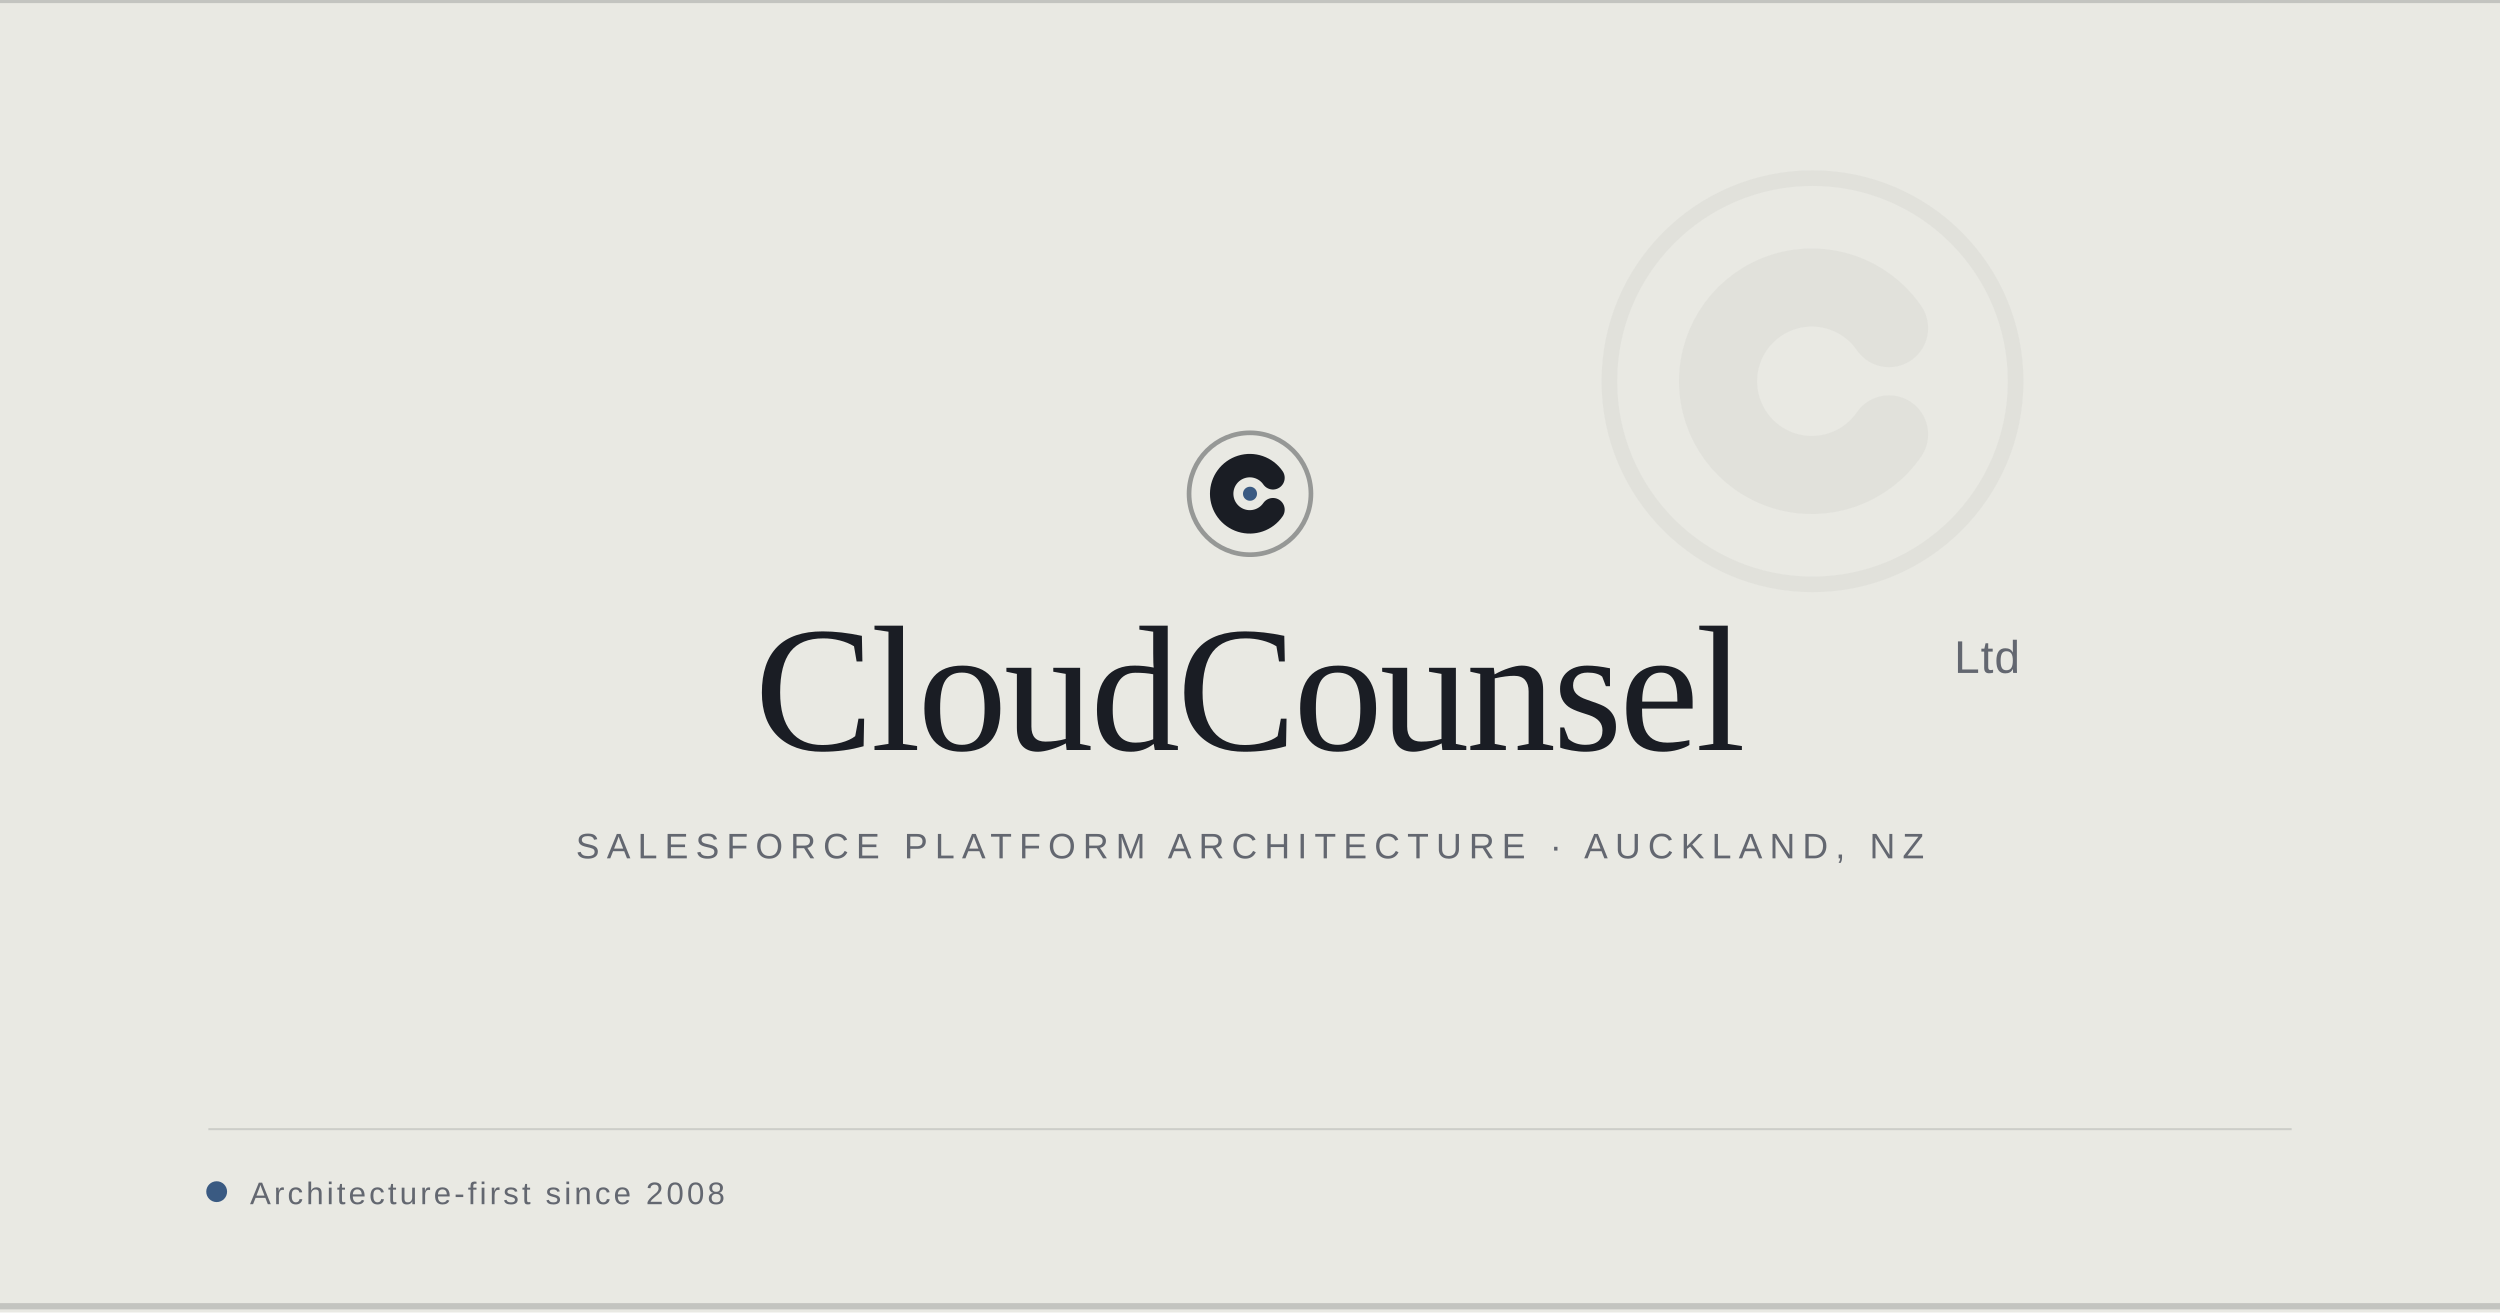
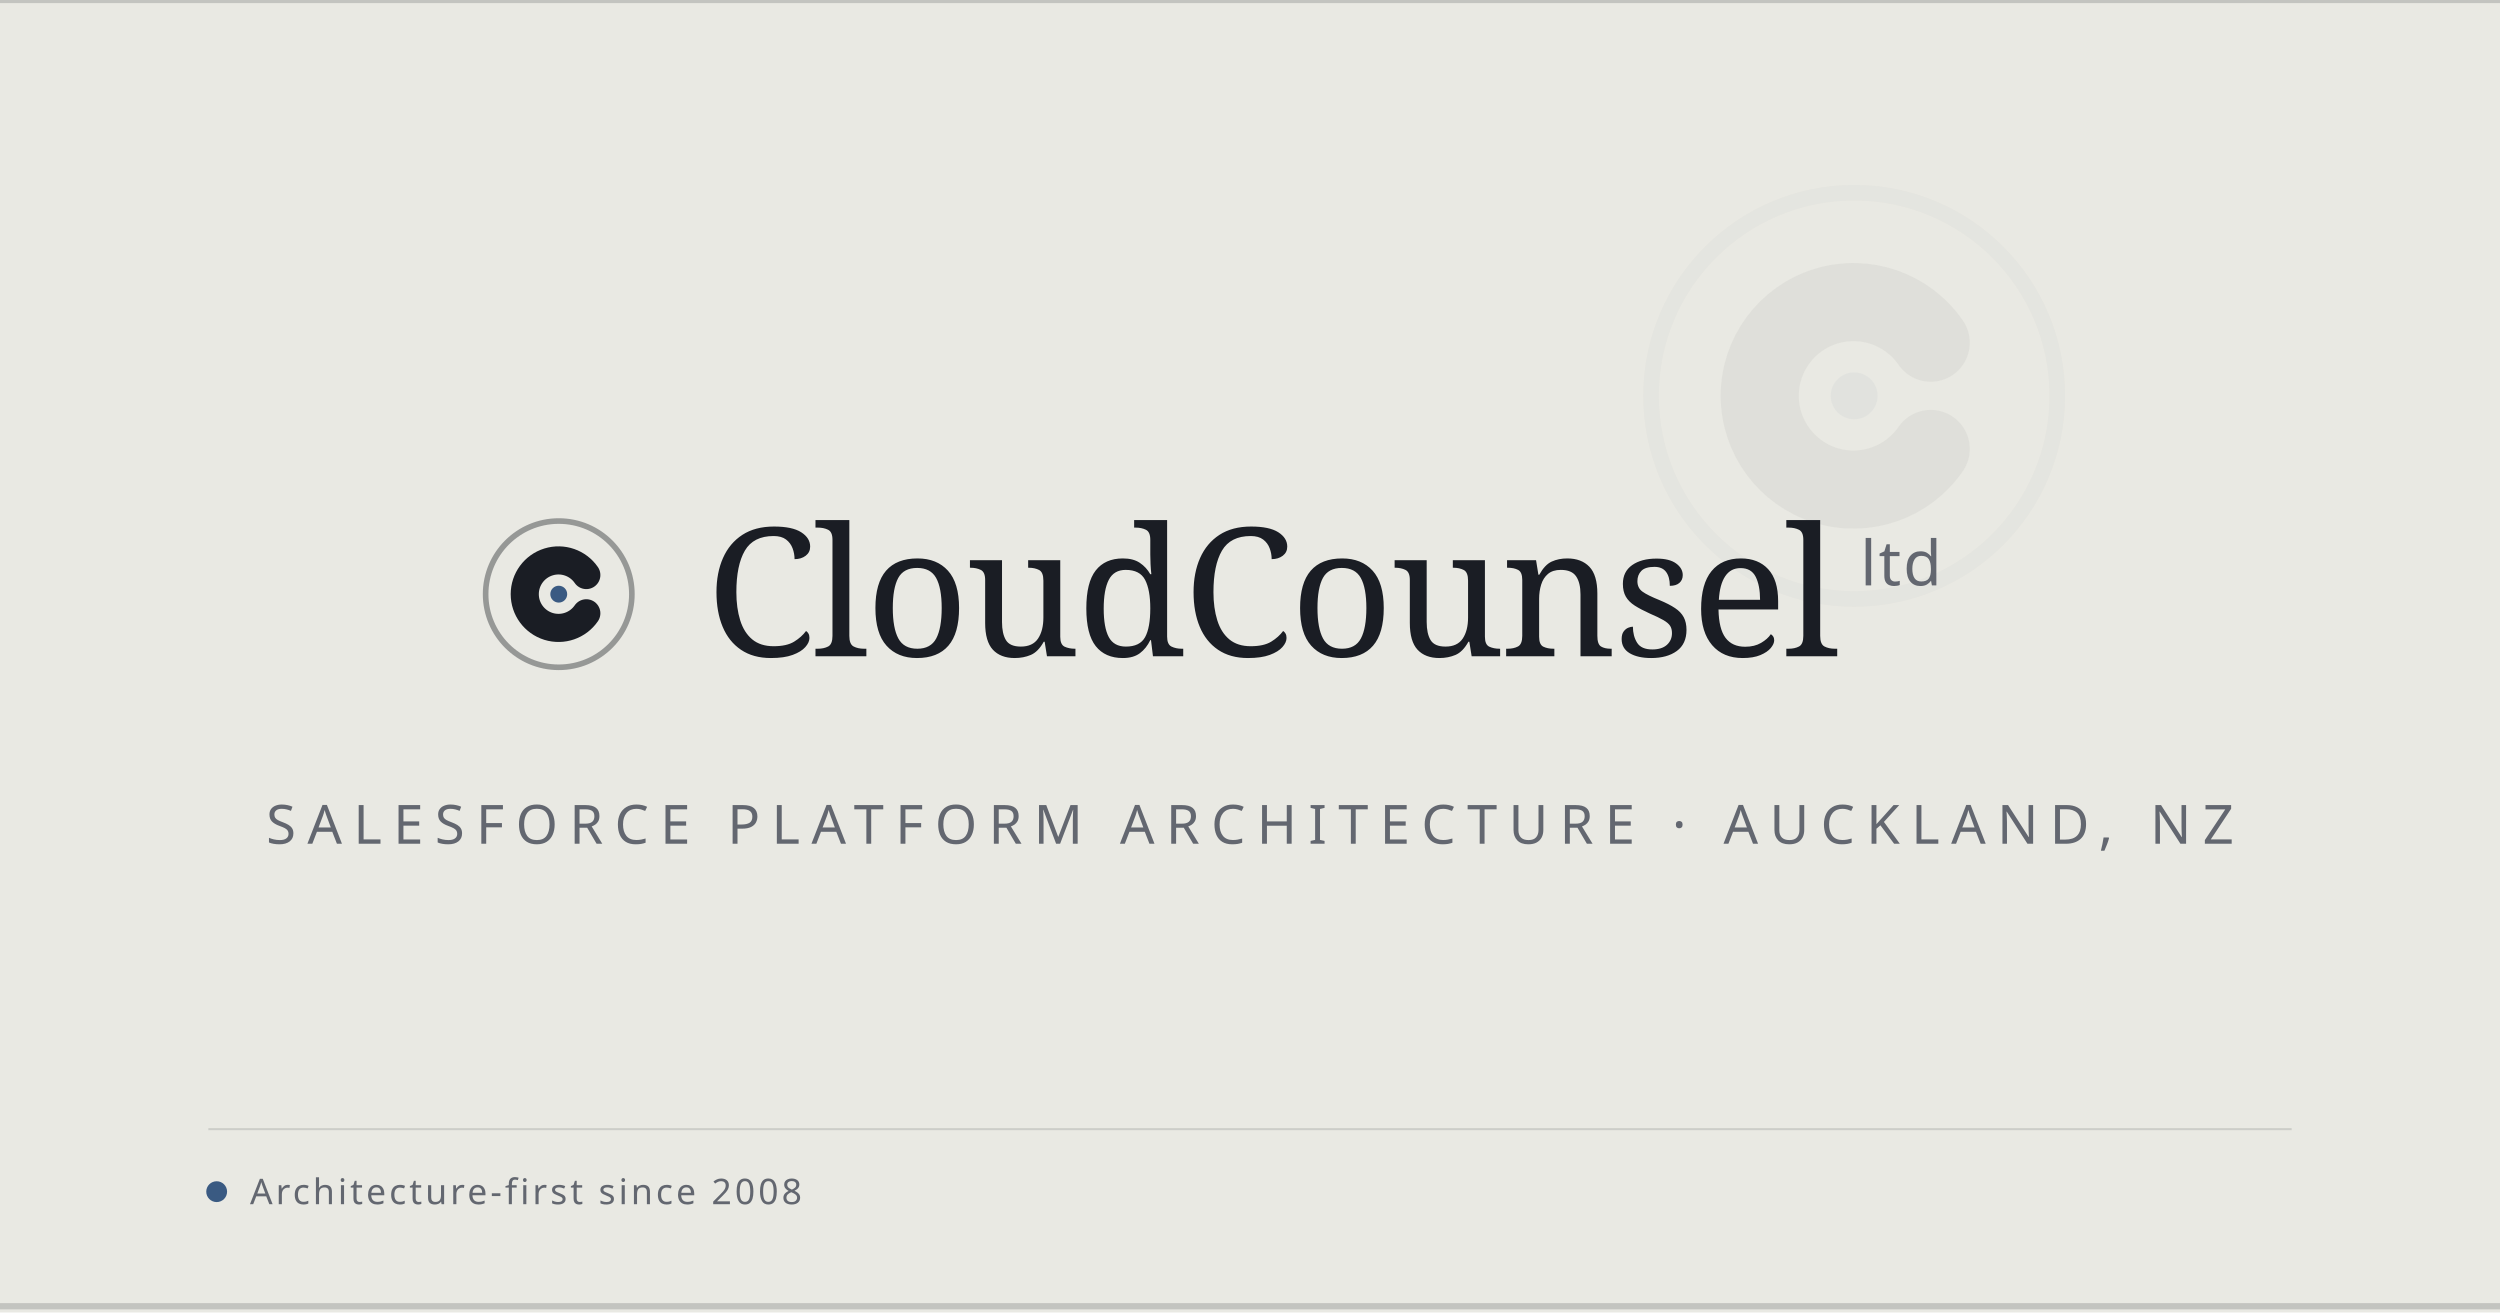
<svg xmlns="http://www.w3.org/2000/svg" width="1200" height="630" viewBox="0 0 1200 630" role="img" aria-label="CloudCounsel — Salesforce Platform Architecture, Auckland NZ">
  <rect width="1200" height="630" fill="#e9e9e3" />
  <line x1="0" y1="0" x2="1200" y2="0" stroke="#1a1d24" stroke-opacity="0.18" stroke-width="3" />
  <line x1="0" y1="627" x2="1200" y2="627" stroke="#1a1d24" stroke-opacity="0.18" stroke-width="3" />
-   <g transform="translate(750, 63) scale(7.5)" opacity="0.04">
-     <circle cx="16" cy="16" r="13" fill="none" stroke="#1a1d24" stroke-width="1" />
-     <path d="M20.9 12.6 A6 6 0 1 0 20.9 19.4" fill="none" stroke="#1a1d24" stroke-width="5" stroke-linecap="round" />
-   </g>
-   <g transform="translate(564, 201) scale(2.25)">
+   <g transform="translate(770, 70) scale(7.5)" opacity="0.05">
    <circle cx="16" cy="16" r="13" fill="none" stroke="#1a1d24" stroke-width="1" opacity=".4" />
    <path d="M20.9 12.6 A6 6 0 1 0 20.9 19.4" fill="none" stroke="#1a1d24" stroke-width="5" stroke-linecap="round" />
    <circle cx="16" cy="16" r="1.5" fill="#3a5a82" />
  </g>
-   <text x="600" y="360" text-anchor="middle" font-family="Georgia, 'Times New Roman', serif" font-size="86" font-weight="400" fill="#1a1d24" letter-spacing="-1.5">CloudCounsel</text>
-   <text x="938" y="323" font-family="-apple-system, BlinkMacSystemFont, 'Helvetica Neue', Arial, sans-serif" font-size="22" font-weight="500" fill="#636770" letter-spacing="0.5">Ltd</text>
-   <text x="600" y="412" text-anchor="middle" font-family="-apple-system, BlinkMacSystemFont, 'Helvetica Neue', Arial, sans-serif" font-size="17" fill="#636770" letter-spacing="3.5">SALESFORCE PLATFORM ARCHITECTURE · AUCKLAND, NZ</text>
+   <g transform="translate(225, 242) scale(2.7)">
+     <circle cx="16" cy="16" r="13" fill="none" stroke="#1a1d24" stroke-width="1" opacity=".4" />
+     <path d="M20.9 12.6 A6 6 0 1 0 20.9 19.4" fill="none" stroke="#1a1d24" stroke-width="5" stroke-linecap="round" />
+     <circle cx="16" cy="16" r="1.5" fill="#3a5a82" />
+   </g>
+   <text x="339" y="315" font-family="DM Serif Display, Georgia, serif" font-size="86" fill="#1a1d24" letter-spacing="-1.5">CloudCounsel<tspan font-family="DM Sans, sans-serif" font-size="30" font-weight="500" fill="#636770" letter-spacing="1" dx="10" dy="-34">ltd</tspan>
+   </text>
+   <text x="600" y="405" text-anchor="middle" font-family="DM Sans, sans-serif" font-size="26" fill="#636770" letter-spacing="5.5">SALESFORCE PLATFORM ARCHITECTURE · AUCKLAND, NZ</text>
  <line x1="100" y1="542" x2="1100" y2="542" stroke="#1a1d24" stroke-opacity="0.14" stroke-width="1" />
  <circle cx="104" cy="572" r="5" fill="#3a5a82" />
-   <text x="120" y="578" font-family="-apple-system, BlinkMacSystemFont, 'Helvetica Neue', Arial, sans-serif" font-size="15" fill="#636770" letter-spacing="1.5">Architecture-first since 2008</text>
+   <text x="120" y="578" font-family="DM Sans, sans-serif" font-size="17" fill="#636770" letter-spacing="1.5">Architecture-first since 2008</text>
</svg>
